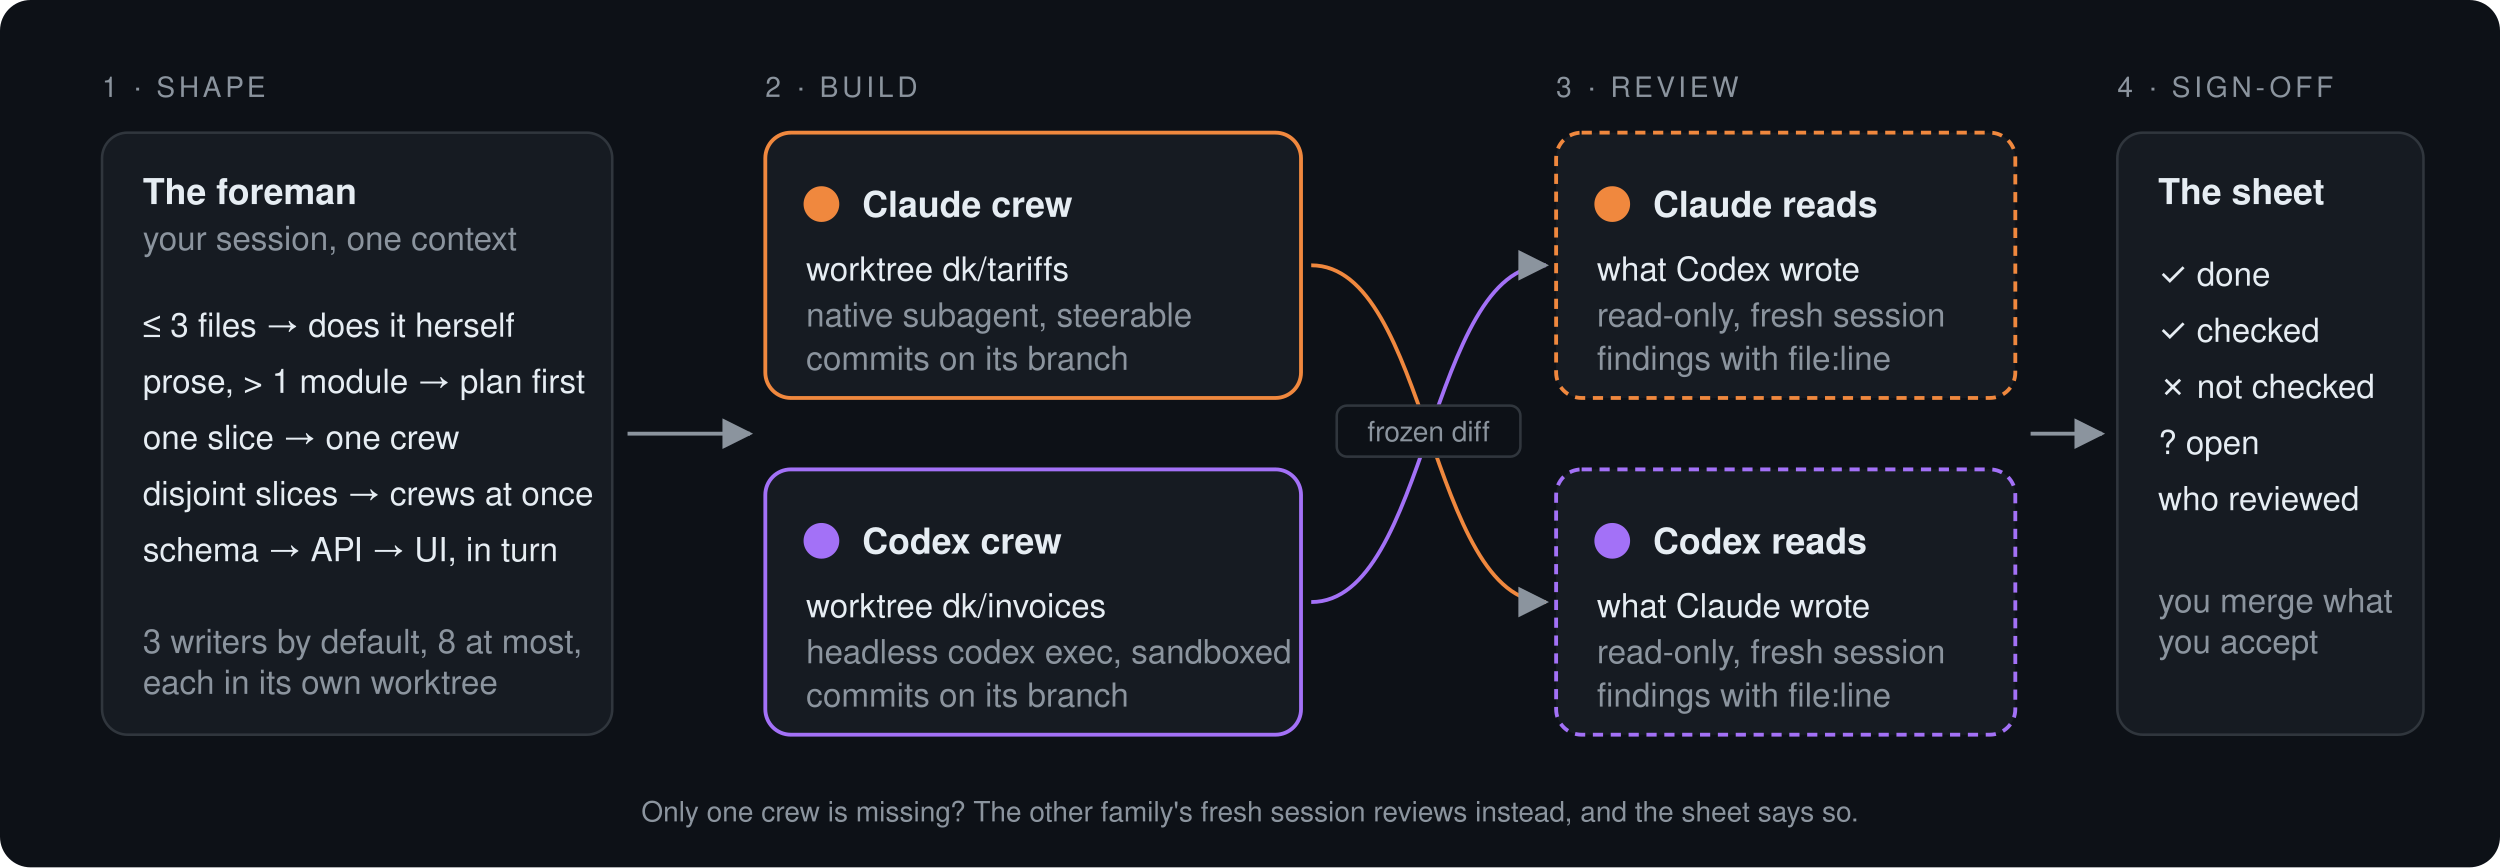
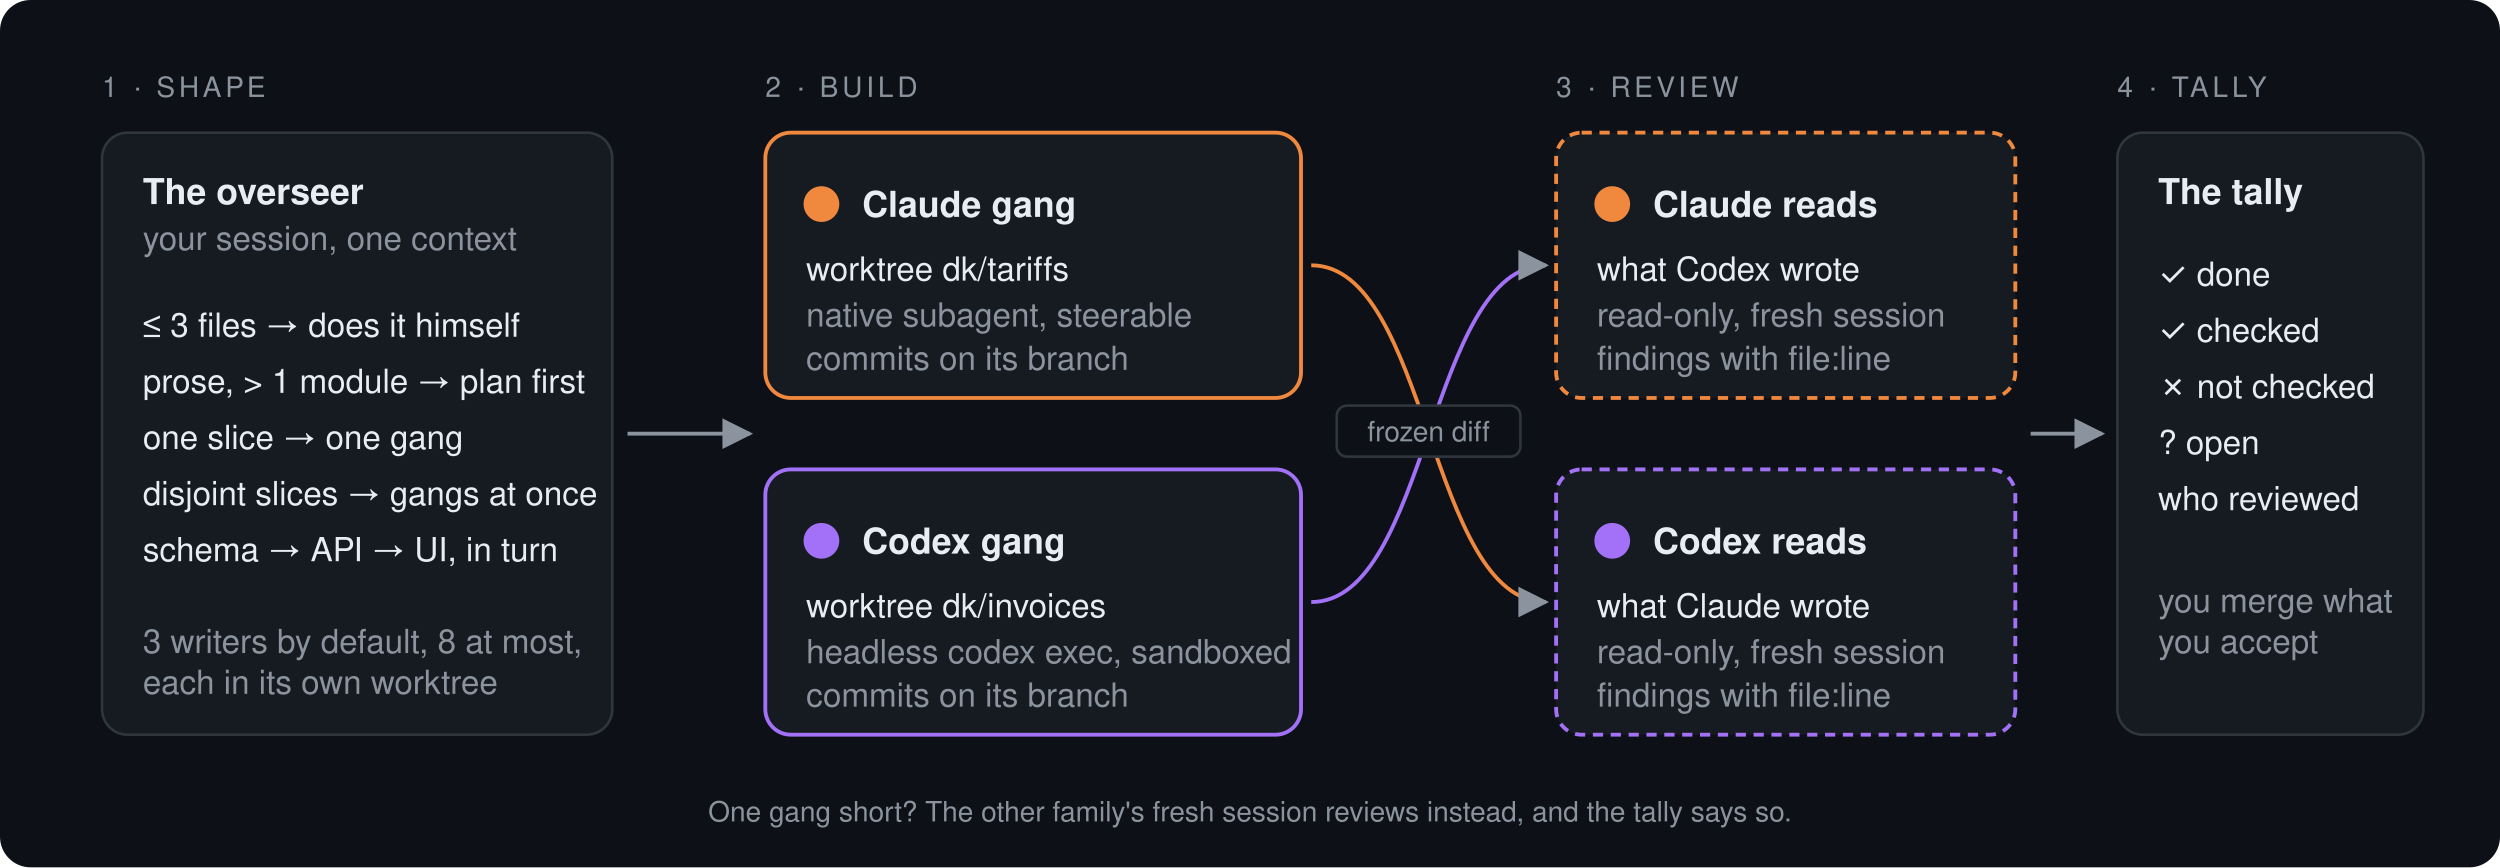
<svg xmlns="http://www.w3.org/2000/svg" width="980" height="340" viewBox="0 0 980 340" font-family="-apple-system, BlinkMacSystemFont, 'Segoe UI', Helvetica, Arial, sans-serif" font-size="13">
  <defs>
    <marker id="arrow" viewBox="0 0 10 10" refX="9" refY="5" markerWidth="8" markerHeight="8" orient="auto-start-reverse">
      <path d="M 0 0 L 10 5 L 0 10 z" fill="#8b949e" />
    </marker>
  </defs>
  <rect width="980" height="340" fill="#0d1117" rx="12" />
  <text x="40" y="38" fill="#8b949e" font-size="11" letter-spacing="1.5">1 · SHAPE</text>
  <rect x="40" y="52" width="200" height="236" rx="10" fill="#161b22" stroke="#30363d" />
-   <text x="56" y="80" fill="#e6edf3" font-weight="600" font-size="14">The foreman</text>
+   <text x="56" y="80" fill="#e6edf3" font-weight="600" font-size="14">The overseer</text>
  <text x="56" y="98" fill="#8b949e">your session, one context</text>
-   <text x="56" y="132" fill="#e6edf3">≤ 3 files → does it herself</text>
+   <text x="56" y="132" fill="#e6edf3">≤ 3 files → does it himself</text>
  <text x="56" y="154" fill="#e6edf3">prose, &gt; 1 module → plan first</text>
-   <text x="56" y="176" fill="#e6edf3">one slice → one crew</text>
-   <text x="56" y="198" fill="#e6edf3">disjoint slices → crews at once</text>
+   <text x="56" y="176" fill="#e6edf3">one slice → one gang</text>
+   <text x="56" y="198" fill="#e6edf3">disjoint slices → gangs at once</text>
  <text x="56" y="220" fill="#e6edf3">schema → API → UI, in turn</text>
  <text x="56" y="256" fill="#8b949e">3 writers by default, 8 at most,</text>
  <text x="56" y="272" fill="#8b949e">each in its own worktree</text>
  <line x1="246" y1="170" x2="294" y2="170" stroke="#8b949e" stroke-width="1.5" marker-end="url(#arrow)" />
  <text x="300" y="38" fill="#8b949e" font-size="11" letter-spacing="1.5">2 · BUILD</text>
  <rect x="300" y="52" width="210" height="104" rx="10" fill="#161b22" stroke="#f0883e" stroke-width="1.5" />
  <circle cx="322" cy="80" r="7" fill="#f0883e" />
-   <text x="338" y="85" fill="#e6edf3" font-weight="600" font-size="14">Claude crew</text>
+   <text x="338" y="85" fill="#e6edf3" font-weight="600" font-size="14">Claude gang</text>
  <text x="316" y="110" fill="#e6edf3">worktree dk/tariffs</text>
  <text x="316" y="128" fill="#8b949e">native subagent, steerable</text>
  <text x="316" y="145" fill="#8b949e">commits on its branch</text>
  <rect x="300" y="184" width="210" height="104" rx="10" fill="#161b22" stroke="#a371f7" stroke-width="1.5" />
  <circle cx="322" cy="212" r="7" fill="#a371f7" />
-   <text x="338" y="217" fill="#e6edf3" font-weight="600" font-size="14">Codex crew</text>
+   <text x="338" y="217" fill="#e6edf3" font-weight="600" font-size="14">Codex gang</text>
  <text x="316" y="242" fill="#e6edf3">worktree dk/invoices</text>
  <text x="316" y="260" fill="#8b949e">headless codex exec, sandboxed</text>
  <text x="316" y="277" fill="#8b949e">commits on its branch</text>
  <path d="M 514 104 C 560 104, 560 236, 606 236" fill="none" stroke="#f0883e" stroke-width="1.5" marker-end="url(#arrow)" />
  <path d="M 514 236 C 560 236, 560 104, 606 104" fill="none" stroke="#a371f7" stroke-width="1.5" marker-end="url(#arrow)" />
  <rect x="524" y="159" width="72" height="20" rx="4" fill="#0d1117" stroke="#30363d" />
  <text x="560" y="173" fill="#8b949e" text-anchor="middle" font-size="11">frozen diff</text>
  <text x="610" y="38" fill="#8b949e" font-size="11" letter-spacing="1.5">3 · REVIEW</text>
  <rect x="610" y="52" width="180" height="104" rx="10" fill="#161b22" stroke="#f0883e" stroke-width="1.5" stroke-dasharray="4 3" />
  <circle cx="632" cy="80" r="7" fill="#f0883e" />
  <text x="648" y="85" fill="#e6edf3" font-weight="600" font-size="14">Claude reads</text>
  <text x="626" y="110" fill="#e6edf3">what Codex wrote</text>
  <text x="626" y="128" fill="#8b949e">read-only, fresh session</text>
  <text x="626" y="145" fill="#8b949e">findings with file:line</text>
  <rect x="610" y="184" width="180" height="104" rx="10" fill="#161b22" stroke="#a371f7" stroke-width="1.5" stroke-dasharray="4 3" />
  <circle cx="632" cy="212" r="7" fill="#a371f7" />
  <text x="648" y="217" fill="#e6edf3" font-weight="600" font-size="14">Codex reads</text>
  <text x="626" y="242" fill="#e6edf3">what Claude wrote</text>
  <text x="626" y="260" fill="#8b949e">read-only, fresh session</text>
  <text x="626" y="277" fill="#8b949e">findings with file:line</text>
  <line x1="796" y1="170" x2="824" y2="170" stroke="#8b949e" stroke-width="1.5" marker-end="url(#arrow)" />
-   <text x="830" y="38" fill="#8b949e" font-size="11" letter-spacing="1.5">4 · SIGN-OFF</text>
+   <text x="830" y="38" fill="#8b949e" font-size="11" letter-spacing="1.5">4 · TALLY</text>
  <rect x="830" y="52" width="120" height="236" rx="10" fill="#161b22" stroke="#30363d" />
-   <text x="846" y="80" fill="#e6edf3" font-weight="600" font-size="14">The sheet</text>
+   <text x="846" y="80" fill="#e6edf3" font-weight="600" font-size="14">The tally</text>
  <text x="846" y="112" fill="#e6edf3">✓ done</text>
  <text x="846" y="134" fill="#e6edf3">✓ checked</text>
  <text x="846" y="156" fill="#e6edf3">✗ not checked</text>
  <text x="846" y="178" fill="#e6edf3">? open</text>
  <text x="846" y="200" fill="#e6edf3">who reviewed</text>
  <text x="846" y="240" fill="#8b949e">you merge what</text>
  <text x="846" y="256" fill="#8b949e">you accept</text>
-   <text x="490" y="322" fill="#8b949e" text-anchor="middle" font-size="11">Only one crew is missing? The other family's fresh session reviews instead, and the sheet says so.</text>
+   <text x="490" y="322" fill="#8b949e" text-anchor="middle" font-size="11">One gang short? The other family's fresh session reviews instead, and the tally says so.</text>
</svg>
